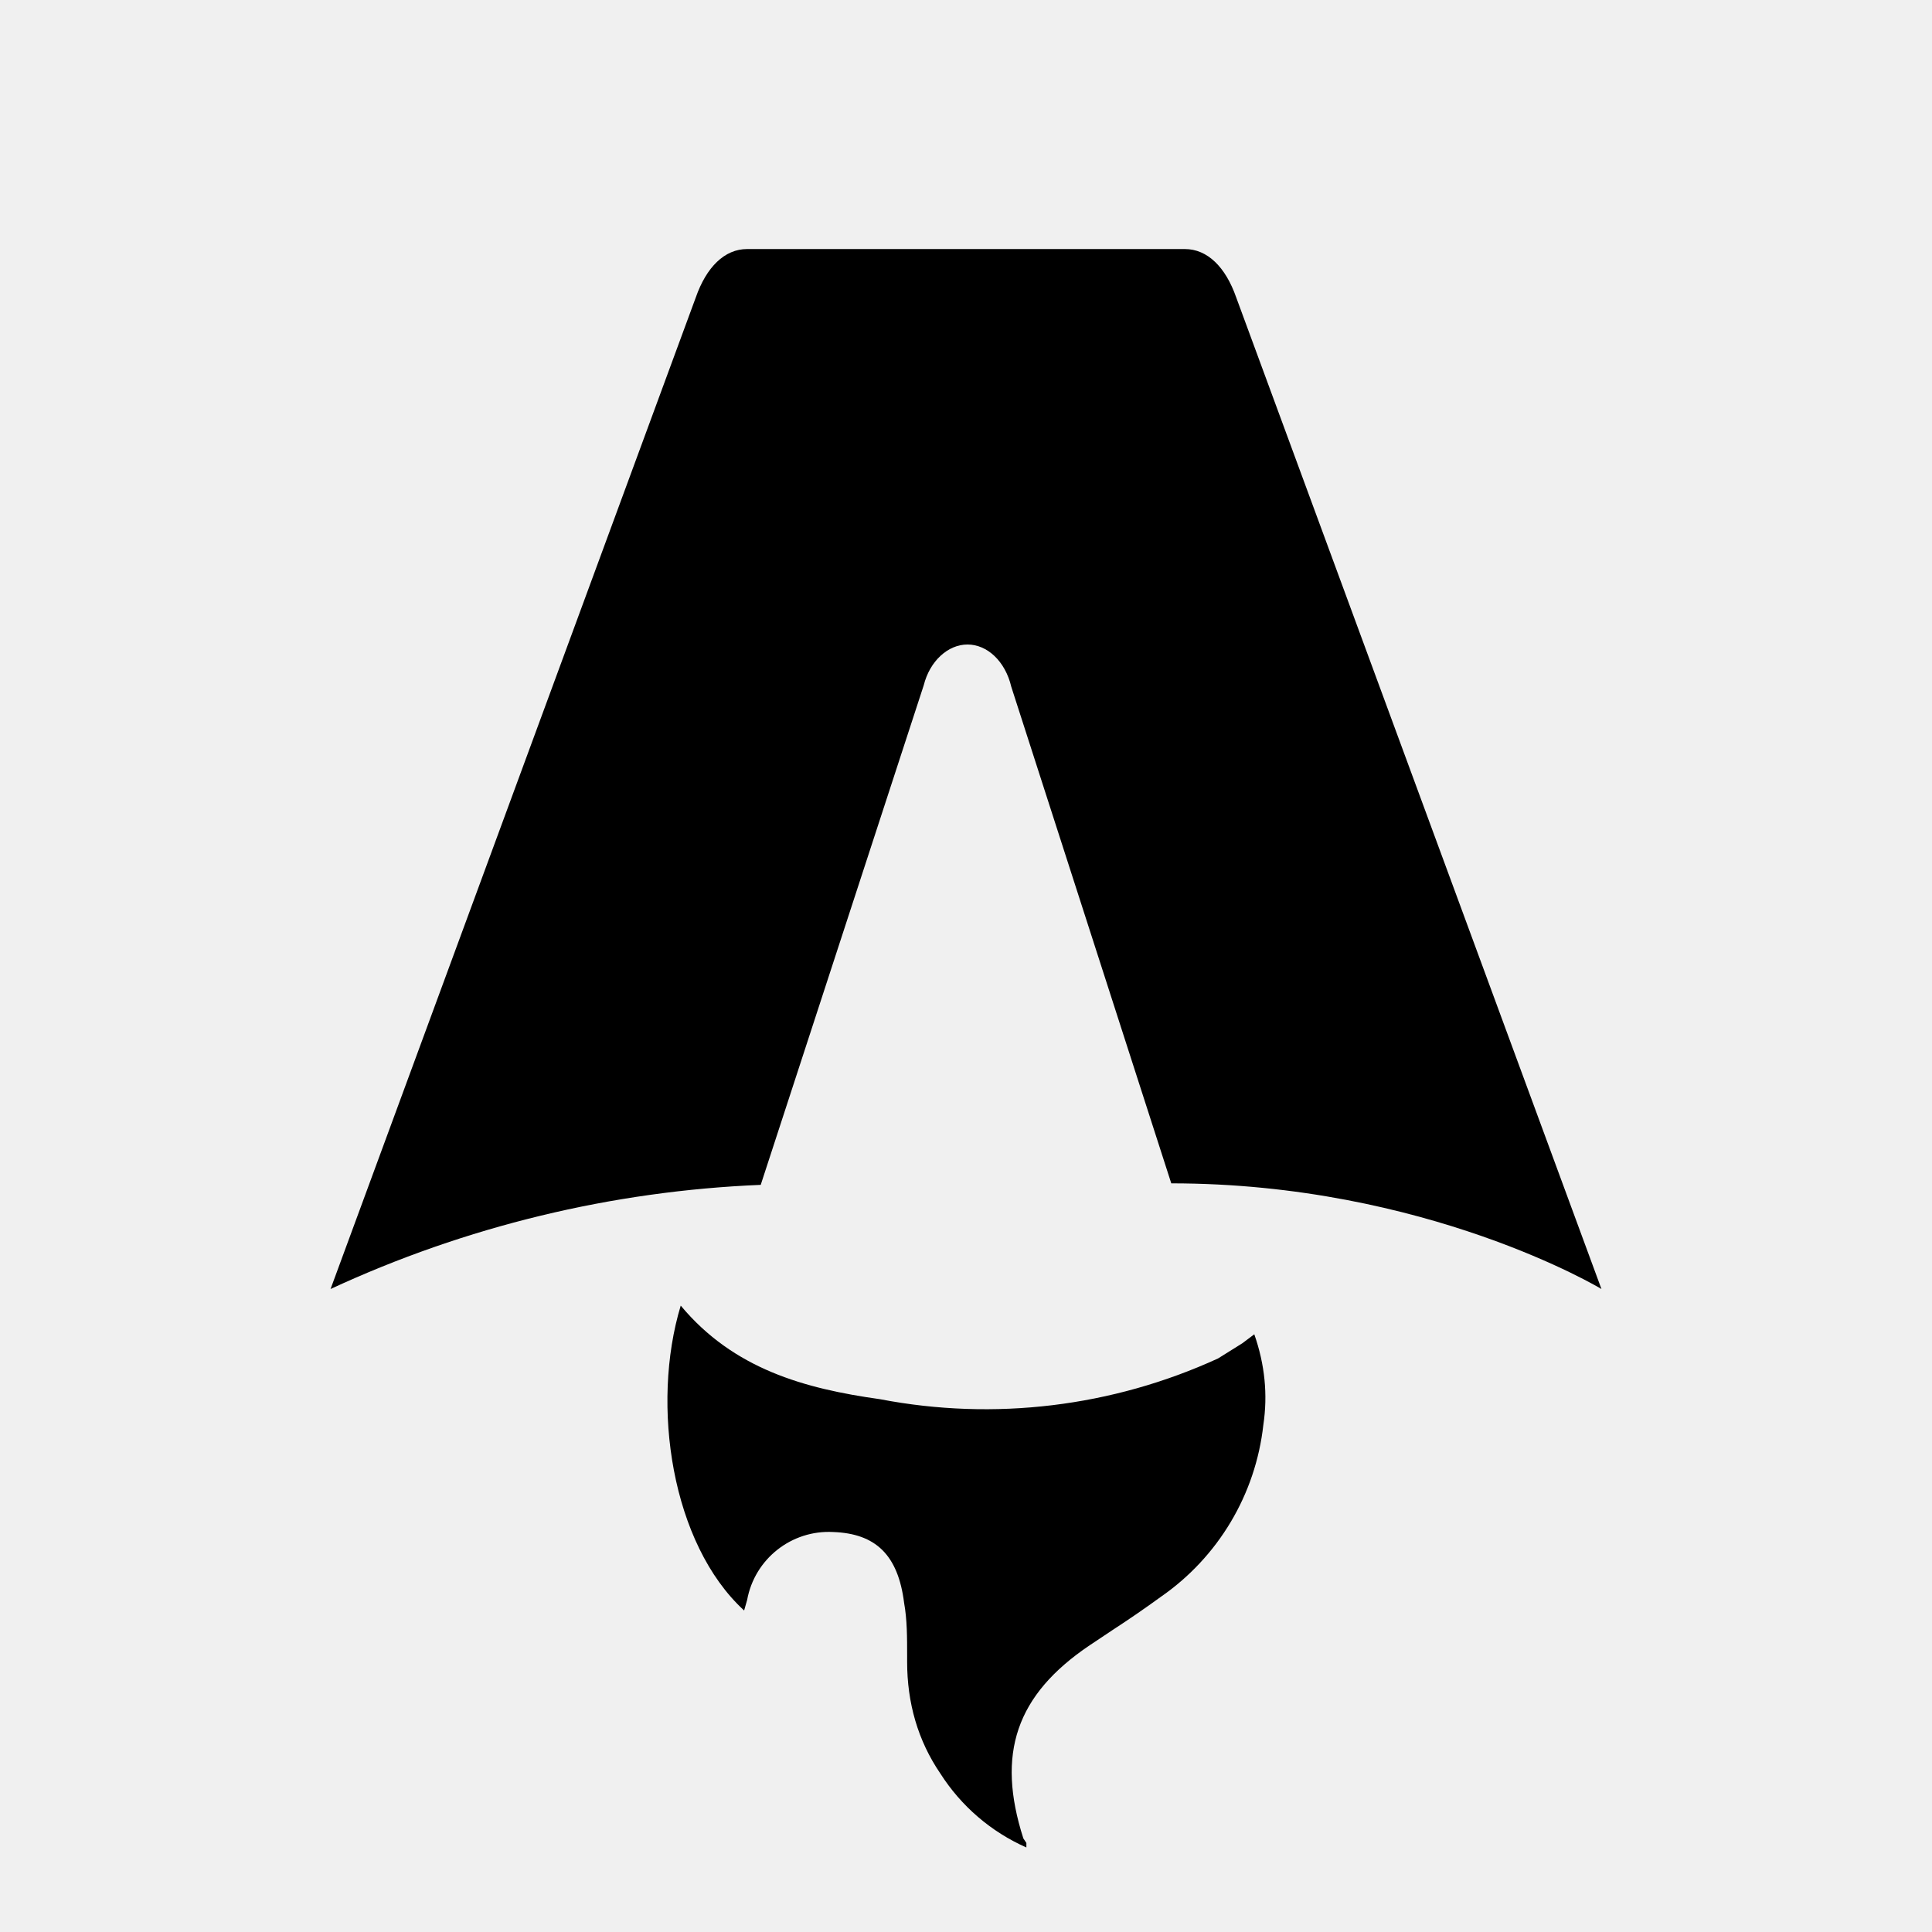
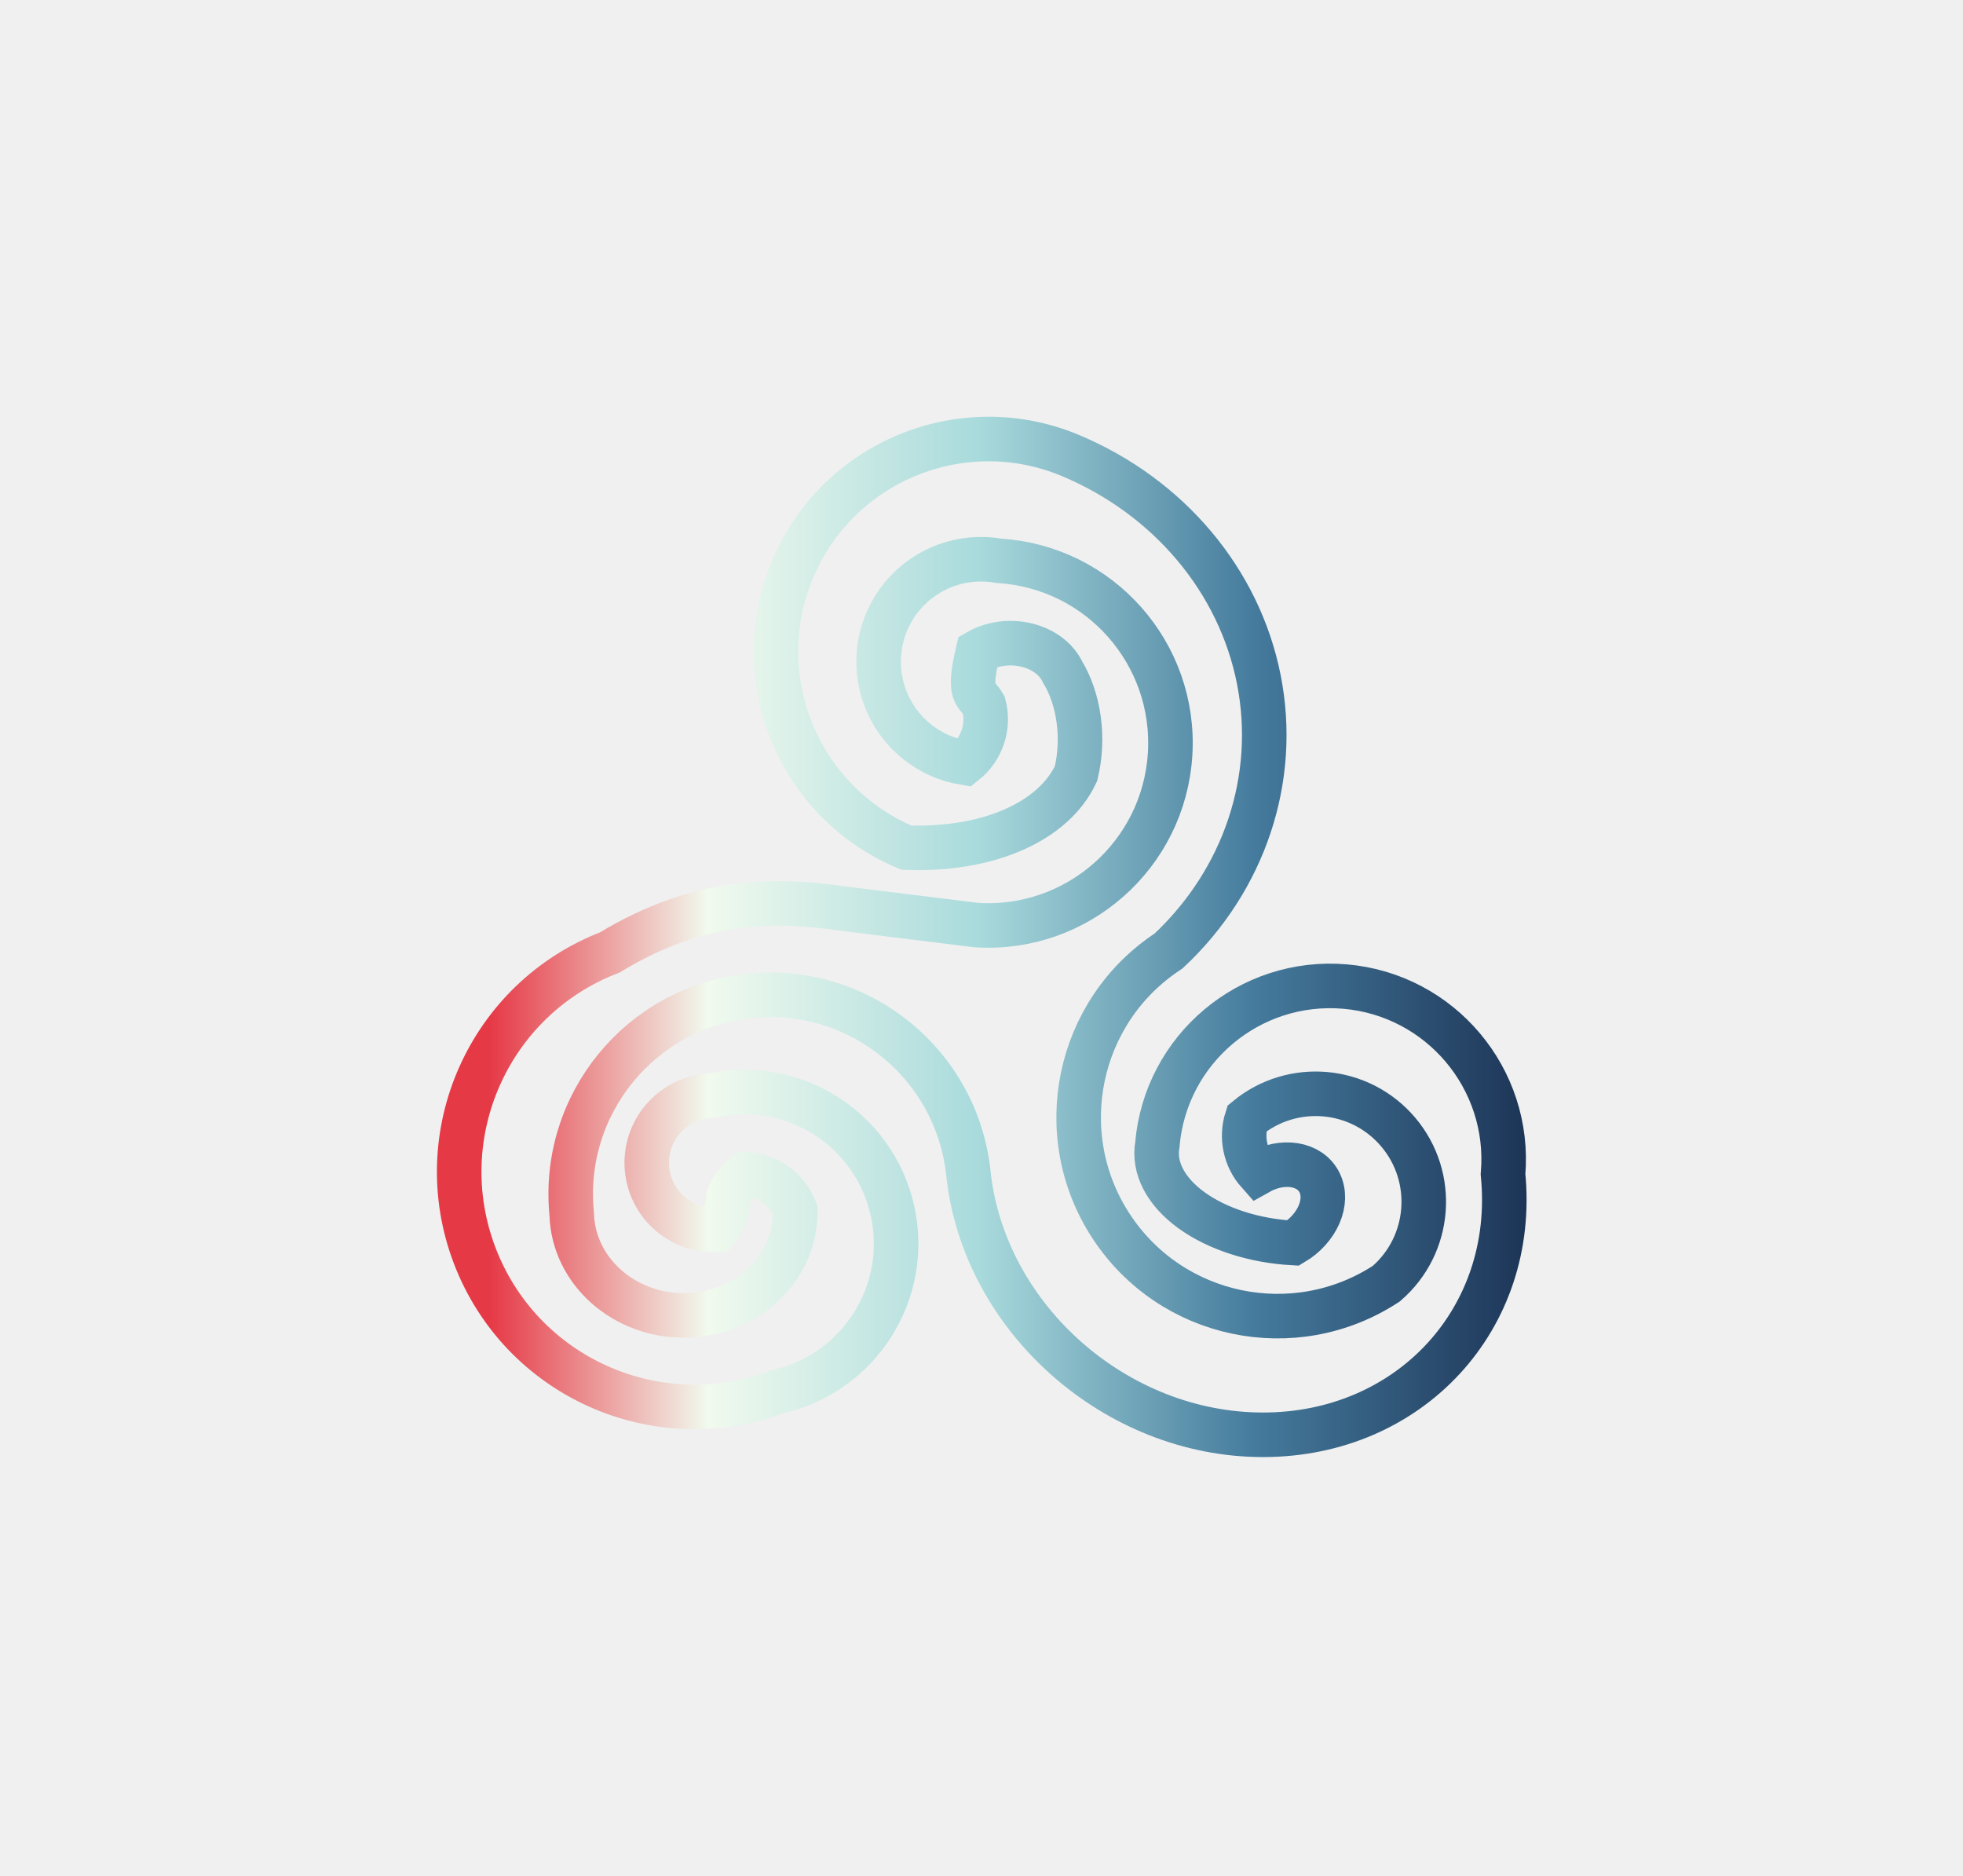
- <svg xmlns="http://www.w3.org/2000/svg" fill="none" viewBox="0 0 128 128">
-   <path d="M50.4 78.5a75.1 75.1 0 0 0-28.5 6.9l24.2-65.7c.7-2 1.9-3.2 3.4-3.2h29c1.5 0 2.7 1.2 3.4 3.2l24.2 65.7s-11.6-7-28.5-7L67 45.5c-.4-1.7-1.6-2.8-2.9-2.8-1.3 0-2.5 1.1-2.9 2.7L50.4 78.5Zm-1.1 28.2Zm-4.2-20.2c-2 6.6-.6 15.8 4.2 20.2a17.5 17.5 0 0 1 .2-.7 5.5 5.5 0 0 1 5.7-4.5c2.8.1 4.3 1.5 4.7 4.7.2 1.1.2 2.3.2 3.5v.4c0 2.7.7 5.2 2.2 7.4a13 13 0 0 0 5.7 4.9v-.3l-.2-.3c-1.8-5.6-.5-9.5 4.4-12.8l1.5-1a73 73 0 0 0 3.2-2.2 16 16 0 0 0 6.8-11.4c.3-2 .1-4-.6-6l-.8.6-1.6 1a37 37 0 0 1-22.4 2.7c-5-.7-9.7-2-13.2-6.2Z" />
-   <style>
-         path { fill: #000; }
-         @media (prefers-color-scheme: dark) {
-             path { fill: #FFF; }
-         }
+ <svg xmlns="http://www.w3.org/2000/svg" id="svg38" viewBox="0 0 224.923 214.847" version="1.1" width="224.987" height="214.909">
+   <style id="style22">
+         
    </style>
+   <defs id="defs35">
+     <linearGradient id="grad1" cx="50%" cy="50%" fx="50%" fy="50%" gradientTransform="matrix(6.525492,0,0,6.238254,47.16529,38.82733)" x1="0.403" y1="1.386" x2="19.579" y2="1.386" gradientUnits="userSpaceOnUse">
+       <stop offset="5%" style="stop-color:rgb(230, 57, 70);stop-opacity:1" id="stop24" />
+       <stop offset="25%" style="stop-color:rgb(241, 250, 238);stop-opacity:1" id="stop26" />
+       <stop offset="50%" style="stop-color:rgb(168, 218, 220);stop-opacity:1" id="stop28" />
+       <stop offset="75%" style="stop-color:rgb(69, 123, 157);stop-opacity:1" id="stop30" />
+       <stop offset="100%" style="stop-color:rgb(29, 53, 87);stop-opacity:1" id="stop32" />
+     </linearGradient>
+   </defs>
+   <animate attributeName="stroke-dasharray" values="0, 100; 100, 0" dur="2s" repeatCount="indefinite" />
+   <animate attributeName="stroke-dashoffset" values="100; 0" dur="2s" repeatCount="indefinite" />
+   <path id="triskel" d="m 111.899,105.992 a 20.907,20.907 0 0 0 2.61,-41.733 11.741,11.741 0 1 0 -3.981,23.141 6.38,6.38 0 0 0 2.208,-6.61 c -0.85,-1.489 -1.901,-0.976 -0.689,-6.138 a 6.38,5.104 0 0 1 9.698,2.329 7.656,11.484 0 0 1 1.55,11.638 25.521,15.951 15 0 1 -19.441,8.499 24.352,24.352 0 0 1 18.815,-44.923 37.644,35.091 0.3 0 1 11.229,56.759 22.777,22.777 0 0 0 24.947,38.116 12.381,12.381 0 0 0 -15.976,-18.917 6.38,6.38 0 0 0 1.302,6.202 4.479,5.893 55 0 1 4.007,8.058 15.951,9.57 4 0 1 -15.568,-11.274 19.877,19.877 0 0 1 39.609,3.394 31.958,28.762 38 0 1 -61.25,0 22.844,22.844 0 0 0 -45.459,4.575 12.8,11.852 1.5 0 0 25.591,-0.504 6.38,6.38 0 0 0 -5.653,-4.071 6.38,6.38 0 0 0 -1.978,2.565 6.38,6.38 0 0 1 -1.404,3.815 7.696,7.696 0 0 1 -0.53,-15.383 17.371,17.371 0 0 1 7.529,33.917 26.93,26.93 0 0 1 -19.185,-50.327 c 10.585,-6.444 19.504,-6.061 26.689,-5.021 z" stroke="url(#grad1)" stroke-width="5.104" fill="none" stroke-linecap="round" style="stroke:url(#grad1)" />
</svg>
